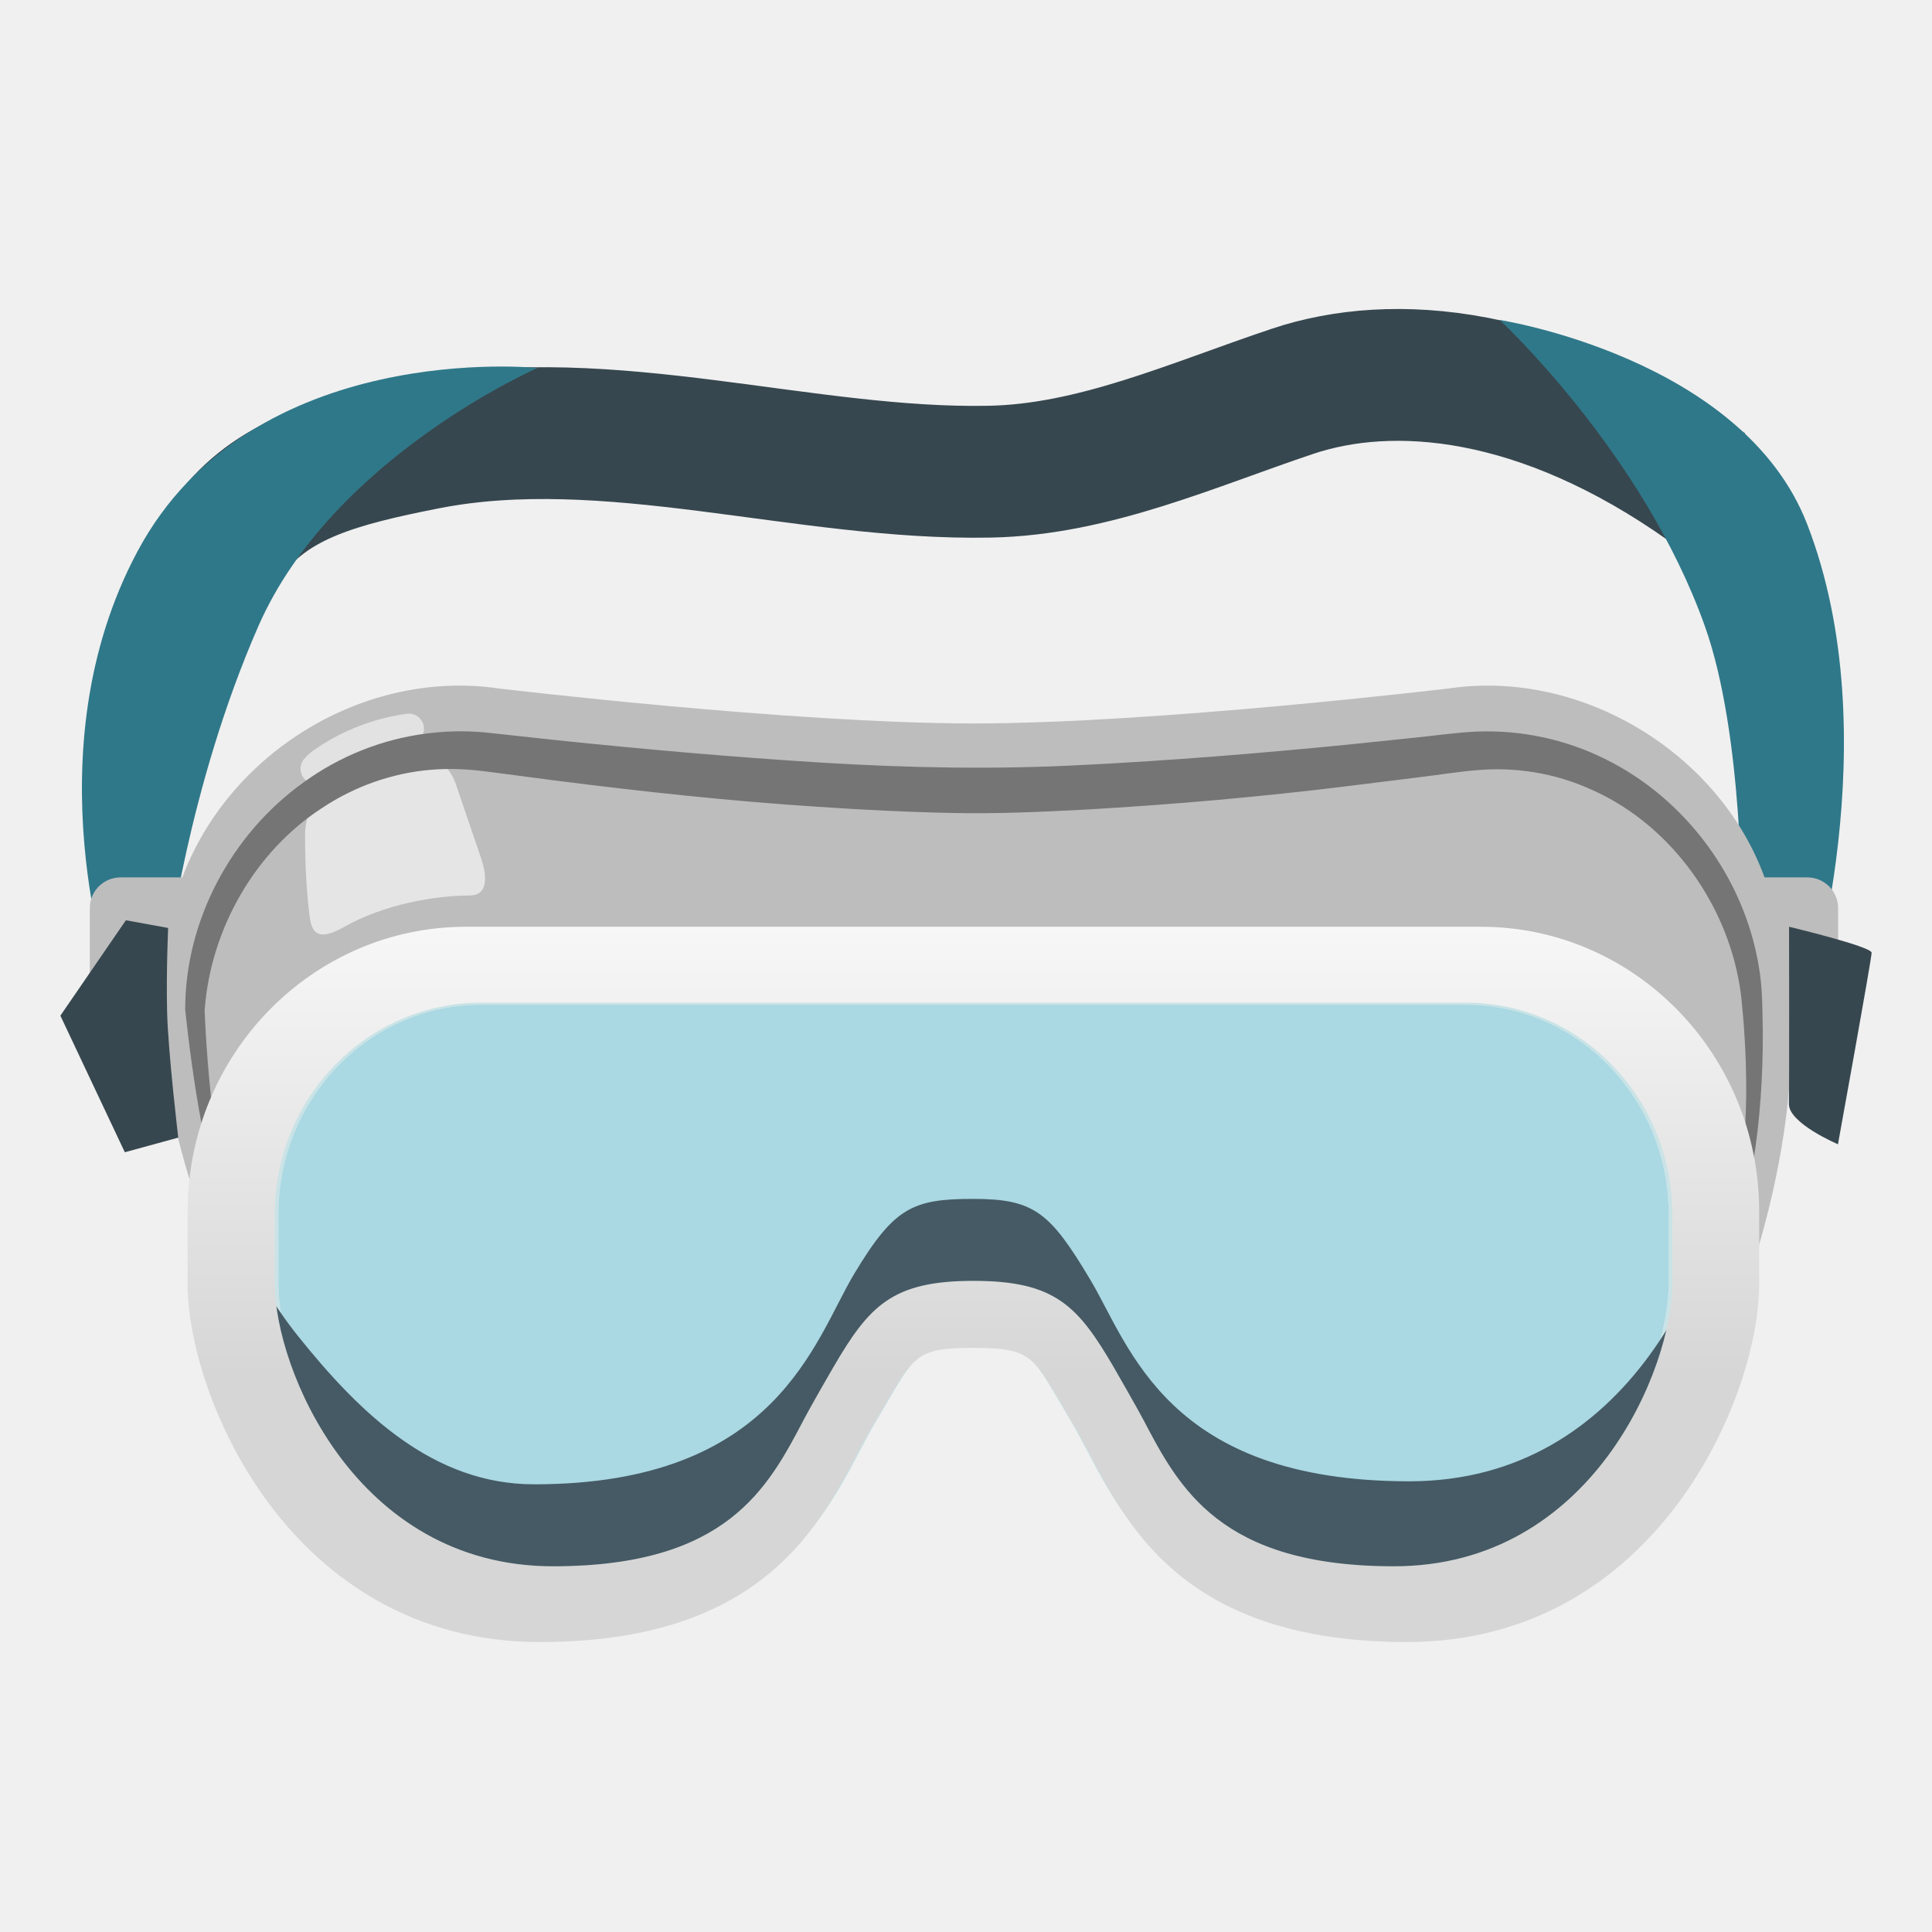
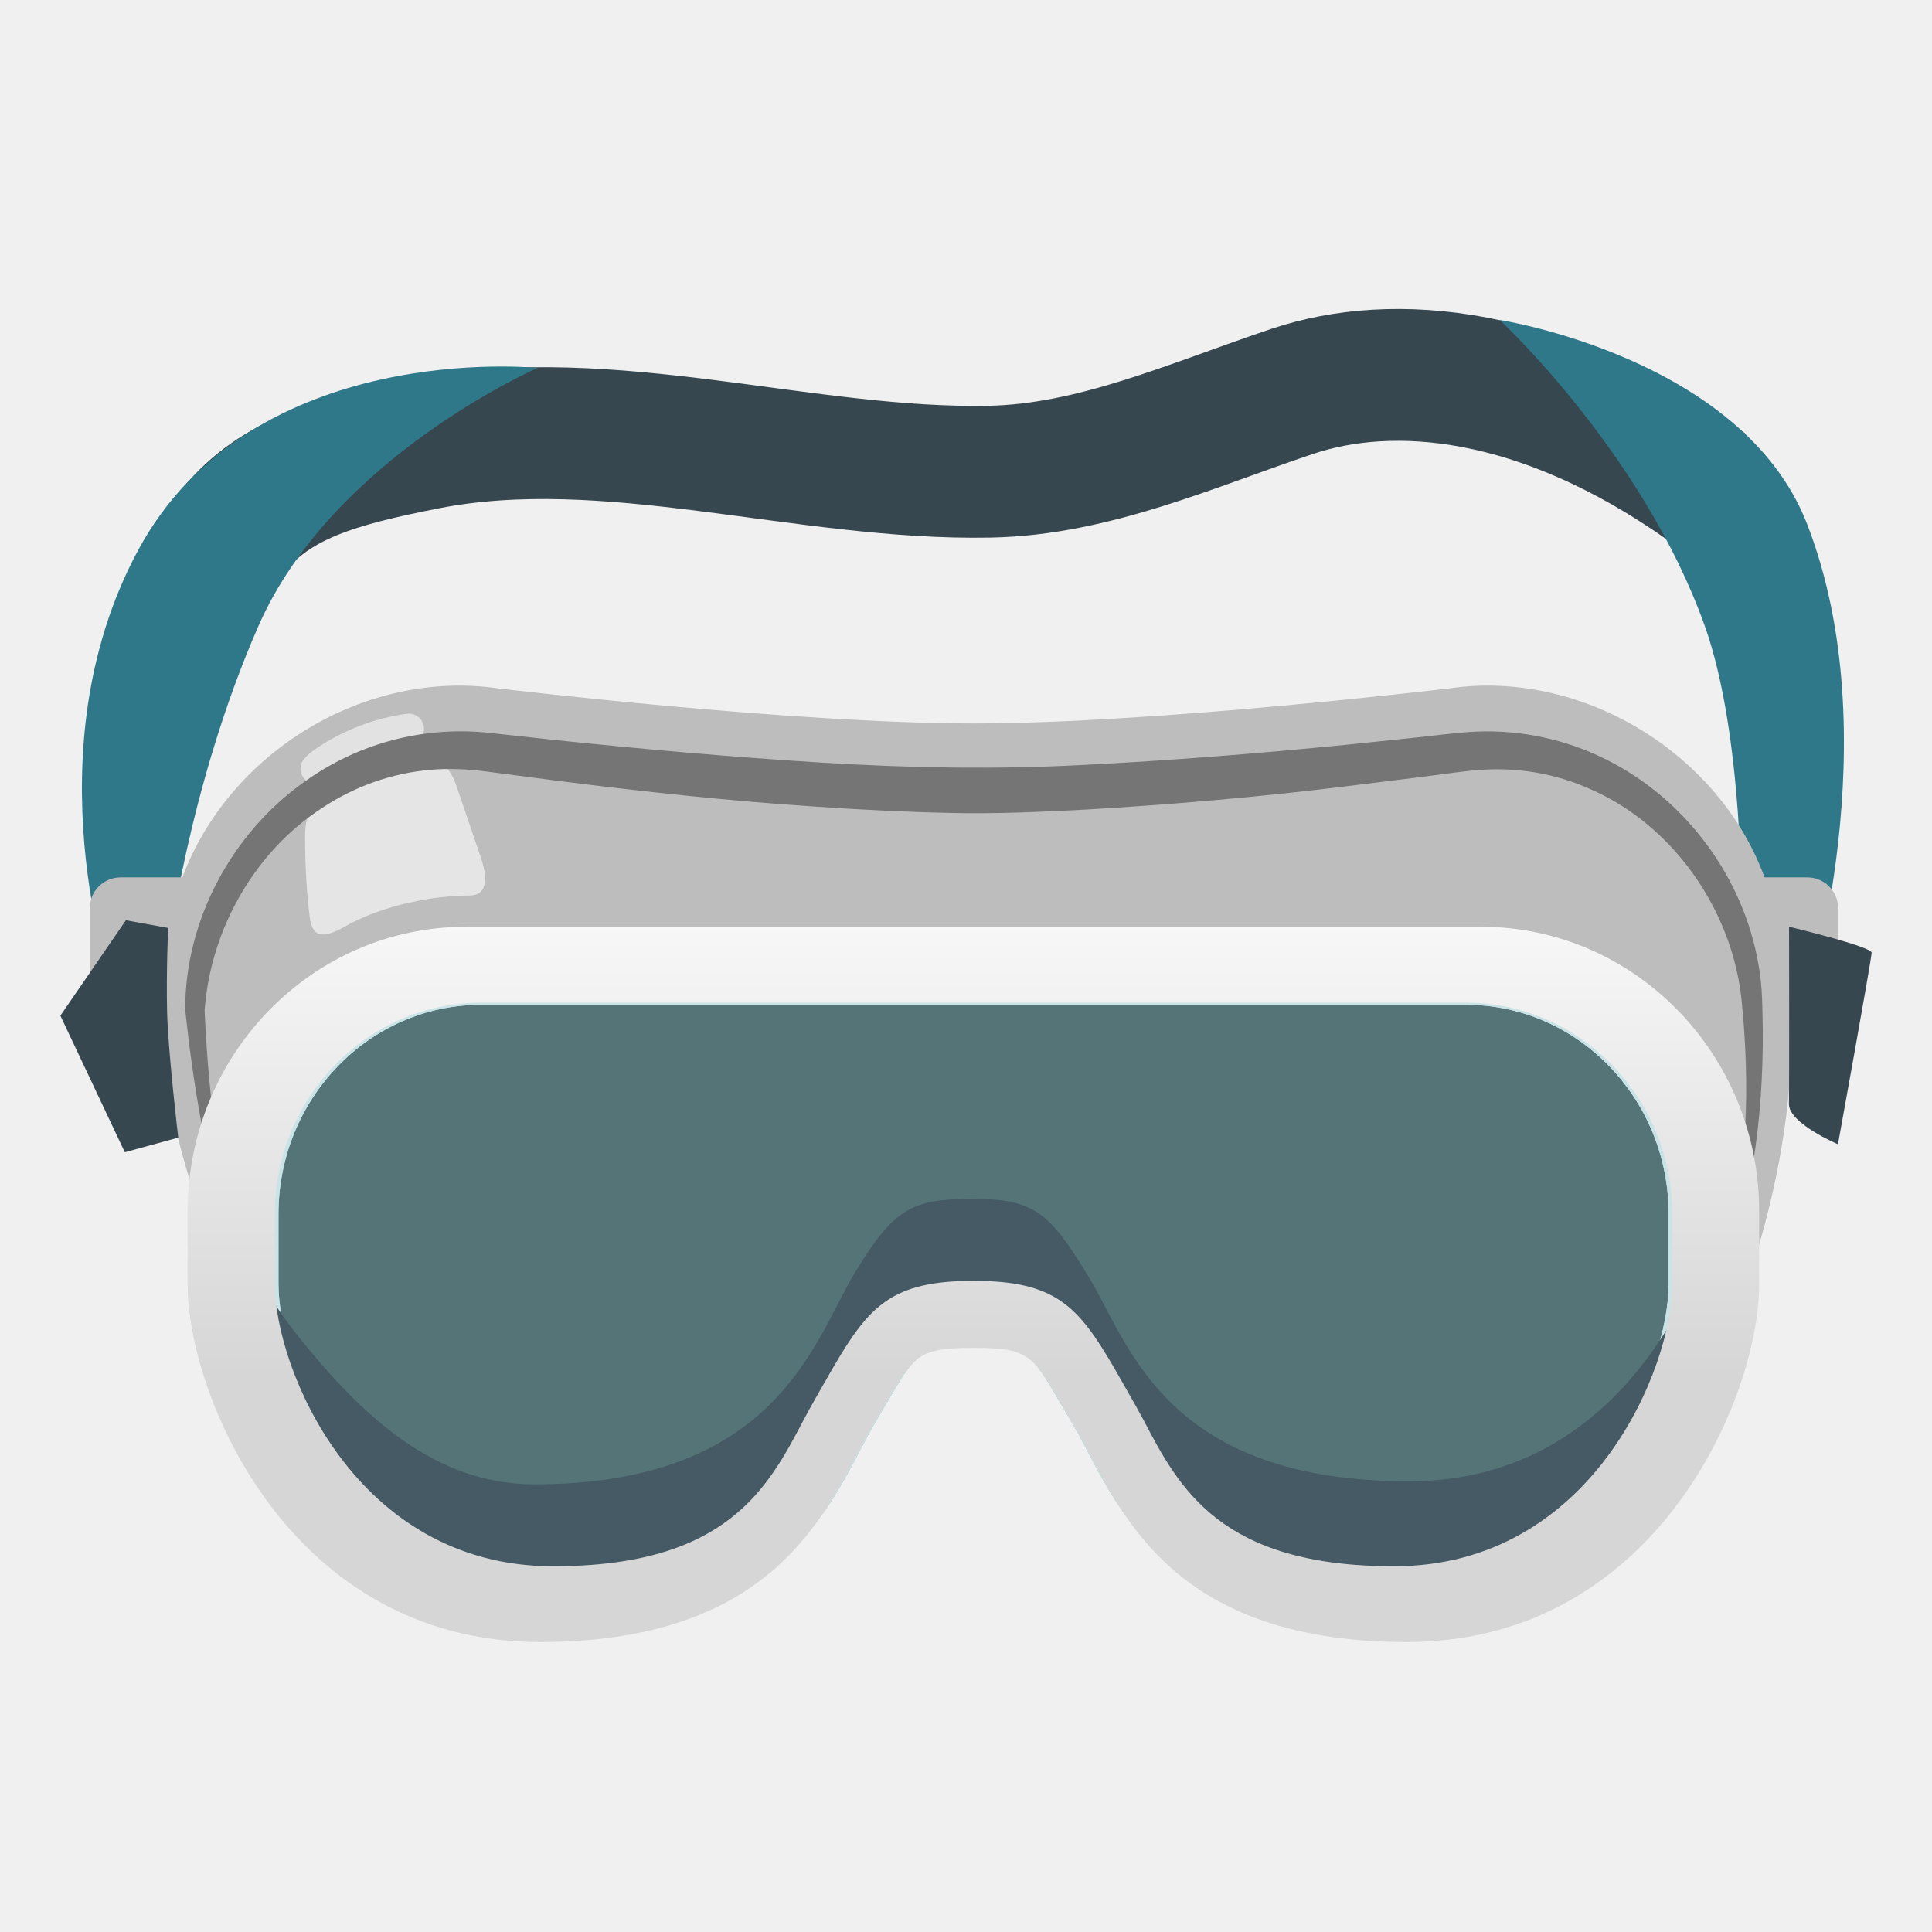
<svg xmlns="http://www.w3.org/2000/svg" version="1.1" id="Layer_3" x="0px" y="0px" viewBox="0 0 128 128" style="enable-background:new 0 0 128 128;" xml:space="preserve">
  <g>
-     <path style="opacity:0.76;fill:#94D1E0;" d="M97.12,62.1H64.5H31.88c-9.89,0-17.9,8.2-17.9,18.32v4.67c0,7.18,6.58,23,22.65,23   c16.07,0,18.72-9.46,21.37-13.88c2.65-4.43,2.48-5.03,6.5-5.03s3.84,0.6,6.5,5.03c2.65,4.43,5.31,13.88,21.37,13.88   c16.07,0,22.65-15.82,22.65-23v-4.67C115.02,70.31,107,62.1,97.12,62.1z" />
+     <path style="opacity:0.76;fill:#244E53;" d="M97.12,62.1H64.5H31.88c-9.89,0-17.9,8.2-17.9,18.32v4.67c0,7.18,6.58,23,22.65,23   c16.07,0,18.72-9.46,21.37-13.88c2.65-4.43,2.48-5.03,6.5-5.03s3.84,0.6,6.5,5.03c2.65,4.43,5.31,13.88,21.37,13.88   c16.07,0,22.65-15.82,22.65-23v-4.67C115.02,70.31,107,62.1,97.12,62.1z" />
    <path style="fill:none;stroke:#37474F;stroke-width:8.734;stroke-miterlimit:10;" d="M15.46,35.14c2.83-3.47,6.95-4.6,12.79-5.75   c12.08-2.37,25.04,2.1,37.32,1.86c6.92-0.13,13.47-3.12,20.08-5.33s16.41-1.47,27.45,6.36" />
    <path style="fill:#2F7889;" d="M99.36,21.2c0,0,9.5,8.8,13.59,20.28c2.58,7.24,2.43,19.14,2.43,19.14s4.35,6.01,4.35,5.81   c0-0.2,5.48-17.56,0-31.7C115.46,23.7,99.36,21.2,99.36,21.2z" />
    <path style="fill:#2F7889;" d="M35.61,24.38c0,0-13.6,5.94-18.49,17.1c-4.69,10.69-6.03,21.88-6.03,21.88s-3.66,2.27-3.66,2.07   S1.95,49.88,9.12,36.51C16.68,22.4,35.61,24.38,35.61,24.38z" />
    <path style="fill:#BDBDBD;" d="M116.91,58.14c-3.02-8.29-12.17-13.82-20.9-12.53c-0.19,0.02-19.44,2.32-31.5,2.32   c-12.07,0-31.31-2.3-31.49-2.32c-8.8-1.28-17.81,4.17-20.94,12.52H7.99c-1.13,0-2.04,0.91-2.04,2.04v9.61   c0,1.13,0.91,2.04,2.04,2.04h3.12c0.55,4.51,2.87,10.52,2.87,10.52c-0.63,8.92,5.25,25.27,22.65,25.74   c16.07,0,18.72-9.46,21.37-13.88c2.65-4.43,2.48-5.03,6.5-5.03c4.02,0,3.84,0.6,6.5,5.03c2.65,4.43,5.31,13.88,21.37,13.88   c14.32,0,21.1-12.57,22.41-20.38c1.82-4.7,3.33-10.29,3.78-15.88h1.18c1.13,0,2.04-0.91,2.04-2.04v-9.61   c0-1.13-0.91-2.04-2.04-2.04H116.91z M110.54,87.48c-1.19,6.2-6.69,16.29-18.17,16.29c-11.52,0-14.23-5.17-16.62-9.73   c-0.6-1.19-1.31-2.37-1.94-3.44c-2.38-4.08-3.89-5.74-9.3-5.74c-5.41,0-6.92,1.66-9.3,5.74c-0.63,1.08-1.35,2.26-1.94,3.44   c-2.39,4.56-5.1,9.73-16.62,9.73c-11.48,0-16.98-10.09-18.17-16.29c-0.34-1.58-0.17-5.41-0.21-7.05c0-7.72,6.13-14,13.67-14H64.5   h32.58c7.54,0,13.67,6.28,13.67,14C110.75,80.43,111.17,84.75,110.54,87.48z" />
    <g>
      <path style="fill:#C9E3E6;" d="M97.12,66.57c7.41,0,13.43,6.22,13.43,13.86v4.67c0,5.45-5.23,18.53-18.18,18.53    c-11.35,0-14.03-5.11-16.39-9.61c-0.39-0.74-0.75-1.43-1.15-2.1c-0.3-0.5-0.56-0.95-0.8-1.35c-2.43-4.16-3.97-5.85-9.53-5.85    c-5.56,0-7.11,1.69-9.53,5.85c-0.24,0.4-0.5,0.85-0.8,1.35c-0.4,0.66-0.76,1.36-1.15,2.1c-2.36,4.51-5.04,9.61-16.39,9.61    c-12.95,0-18.18-13.07-18.18-18.53v-4.67c0-7.64,6.02-13.86,13.43-13.86H64.5H97.12 M97.12,62.1H64.5H31.88    c-9.89,0-17.9,8.2-17.9,18.32v4.67c0,7.18,6.58,23,22.65,23c16.07,0,18.72-9.46,21.37-13.88c2.65-4.43,2.48-5.03,6.5-5.03    c4.02,0,3.84,0.6,6.5,5.03c2.65,4.43,5.31,13.88,21.37,13.88c16.07,0,22.65-15.82,22.65-23v-4.67    C115.02,70.31,107,62.1,97.12,62.1L97.12,62.1z" />
    </g>
    <g>
      <path style="fill:#C9E3E6;" d="M97.12,66.57c7.41,0,13.43,6.22,13.43,13.86v4.67c0,5.45-5.23,18.53-18.18,18.53    c-11.35,0-14.03-5.11-16.39-9.61c-0.39-0.74-0.75-1.43-1.15-2.1c-0.3-0.5-0.56-0.95-0.8-1.35c-2.43-4.16-3.97-5.85-9.53-5.85    c-5.56,0-7.11,1.69-9.53,5.85c-0.24,0.4-0.5,0.85-0.8,1.35c-0.4,0.66-0.76,1.36-1.15,2.1c-2.36,4.51-5.04,9.61-16.39,9.61    c-12.95,0-18.18-13.07-18.18-18.53v-4.67c0-7.64,6.02-13.86,13.43-13.86H64.5H97.12 M97.12,62.1H64.5H31.88    c-9.89,0-17.9,8.2-17.9,18.32v4.67c0,7.18,6.58,23,22.65,23c16.07,0,18.72-9.46,21.37-13.88c2.65-4.43,2.48-5.03,6.5-5.03    c4.02,0,3.84,0.6,6.5,5.03c2.65,4.43,5.31,13.88,21.37,13.88c16.07,0,22.65-15.82,22.65-23v-4.67    C115.02,70.31,107,62.1,97.12,62.1L97.12,62.1z" />
    </g>
    <path style="opacity:0.61;fill:#FFFFFF;" d="M22.82,61.4c2.64-1.49,6.01-2.07,8.28-2.07c1.29,0,1.15-1.33,0.78-2.45l-1.71-5.02   c-0.71-1.8-1.74-1.43-2.31-1.36c-3.38,0.42-5.09,1.52-6.33,2.43c-0.43,0.32-1.32,0.49-1.32,2.49c0,2,0.13,3.99,0.31,5.34   C20.69,62.1,21.37,62.22,22.82,61.4z" />
    <path style="opacity:0.56;fill:none;stroke:#FFFFFF;stroke-width:2;stroke-linecap:round;stroke-miterlimit:10;" d="M20.91,50.93   c0.17-0.21,0.38-0.36,0.6-0.51c1.66-1.13,3.59-1.87,5.58-2.14" />
    <g>
      <g>
        <path style="fill:#757575;" d="M114.87,81.24c0.58-2.84,0.76-5.73,0.82-8.59c0.01-1.44-0.03-2.87-0.13-4.3     c-0.04-0.7-0.12-1.44-0.18-2.13c-0.07-0.69-0.19-1.35-0.34-2.01c-1.22-5.25-4.9-9.85-9.66-11.92c-2.36-1.07-4.95-1.48-7.47-1.27     c-1.19,0.09-2.74,0.34-4.17,0.51l-4.35,0.54c-5.8,0.72-11.63,1.23-17.5,1.57c-2.93,0.15-5.9,0.29-8.88,0.22     c-2.97-0.06-5.91-0.21-8.84-0.41c-5.86-0.38-11.67-1.01-17.47-1.75l-4.35-0.57c-1.27-0.17-2.53-0.24-3.8-0.13     c-2.53,0.21-5.03,1.08-7.21,2.53c-4.41,2.86-7.37,7.95-7.78,13.37l-0.01-0.11c0.1,2.4,0.29,4.83,0.58,7.23     c0.15,1.2,0.33,2.4,0.53,3.58c0.23,1.18,0.47,2.38,1.02,3.43l-0.25,0.17c-0.67-1.07-1.01-2.27-1.34-3.44     c-0.32-1.18-0.57-2.38-0.79-3.59c-0.44-2.41-0.77-4.83-1.03-7.26l0-0.01l0-0.01c-0.01-5.9,3.06-11.64,7.85-15.06     c2.38-1.73,5.2-2.86,8.12-3.23c1.46-0.19,2.94-0.2,4.41-0.02l4.33,0.47c5.78,0.6,11.57,1.11,17.37,1.47     c5.8,0.36,11.6,0.47,17.4,0.16c5.8-0.29,11.59-0.76,17.38-1.33l4.34-0.45c1.45-0.14,2.88-0.36,4.35-0.43     c2.94-0.12,5.92,0.51,8.55,1.83c5.29,2.61,9.16,7.84,10.14,13.64c0.27,1.45,0.25,2.92,0.28,4.38c0.01,1.46-0.04,2.92-0.14,4.37     c-0.21,2.91-0.64,5.81-1.46,8.62L114.87,81.24z" />
      </g>
    </g>
    <path style="fill:#37474F;" d="M118.53,61.4c0,0,5.47,1.31,5.47,1.72s-2.23,12.69-2.23,12.69s-3.28-1.39-3.25-2.68   S118.53,61.4,118.53,61.4z" />
    <path style="fill:#37474F;" d="M11.14,61.48l-2.8-0.51L4,67.29l4.27,9.05l3.54-0.97c0,0-0.67-5.62-0.74-8.35   C11.01,64.28,11.14,61.48,11.14,61.48z" />
    <path style="fill:#455A64;" d="M115.02,82.79v-4.67c0-0.78-0.06-1.55-0.16-2.31c-1.07,7.76-6.83,22.33-21.49,22.33   c-16.07,0-18.5-8.95-21.15-13.38c-2.65-4.43-3.7-5.33-7.72-5.33s-5.25,0.54-7.91,4.97c-2.65,4.43-5.13,13.94-21.2,13.94   c-6.63,0-11.47-4.6-15.66-9.84c-1.76-2.2-3.17-4.71-4.18-7.36c-0.4-1.05-0.66-3.6-1.47-4.89c-0.06,0.61-0.09,1.24-0.09,1.87v4.67   c0,7.18,6.58,23,22.65,23c16.07,0,17.54-9.49,20.19-13.92c2.65-4.43,3.66-5,7.68-5s4.83,0.57,7.49,5   c2.65,4.43,4.31,13.92,20.38,13.92C108.43,105.78,115.02,89.96,115.02,82.79z" />
    <linearGradient id="SVGID_1_" gradientUnits="userSpaceOnUse" x1="64.496" y1="91.148" x2="64.496" y2="54.036">
      <stop offset="0" style="stop-color:#D6D6D6" />
      <stop offset="1" style="stop-color:#FFFFFF" />
    </linearGradient>
    <path style="fill:url(#SVGID_1_);" d="M97.12,66.43c7.54,0,13.67,6.28,13.67,14v4.67c0,5.49-5.3,18.67-18.43,18.67   c-11.52,0-14.23-5.17-16.62-9.73c-0.39-0.74-1.71-3.04-1.94-3.44c-2.38-4.08-3.89-5.74-9.3-5.74c-5.41,0-6.92,1.66-9.3,5.74   c-0.24,0.4-1.56,2.71-1.94,3.44c-2.39,4.56-5.1,9.73-16.62,9.73c-13.12,0-18.43-13.18-18.43-18.67v-4.67c0-7.72,6.13-14,13.67-14   H64.5H97.12 M98.11,61.4H64.5H30.88c-10.19,0-18.45,8.45-18.45,18.88v4.81c0,7.4,6.79,23.7,23.34,23.7   c16.56,0,19.29-9.75,22.03-14.31c2.73-4.56,2.55-5.18,6.69-5.18c4.14,0,3.96,0.62,6.69,5.18c2.73,4.56,5.47,14.31,22.03,14.31   c16.56,0,23.34-16.3,23.34-23.7v-4.81C116.56,69.86,108.3,61.4,98.11,61.4L98.11,61.4z" />
  </g>
</svg>
